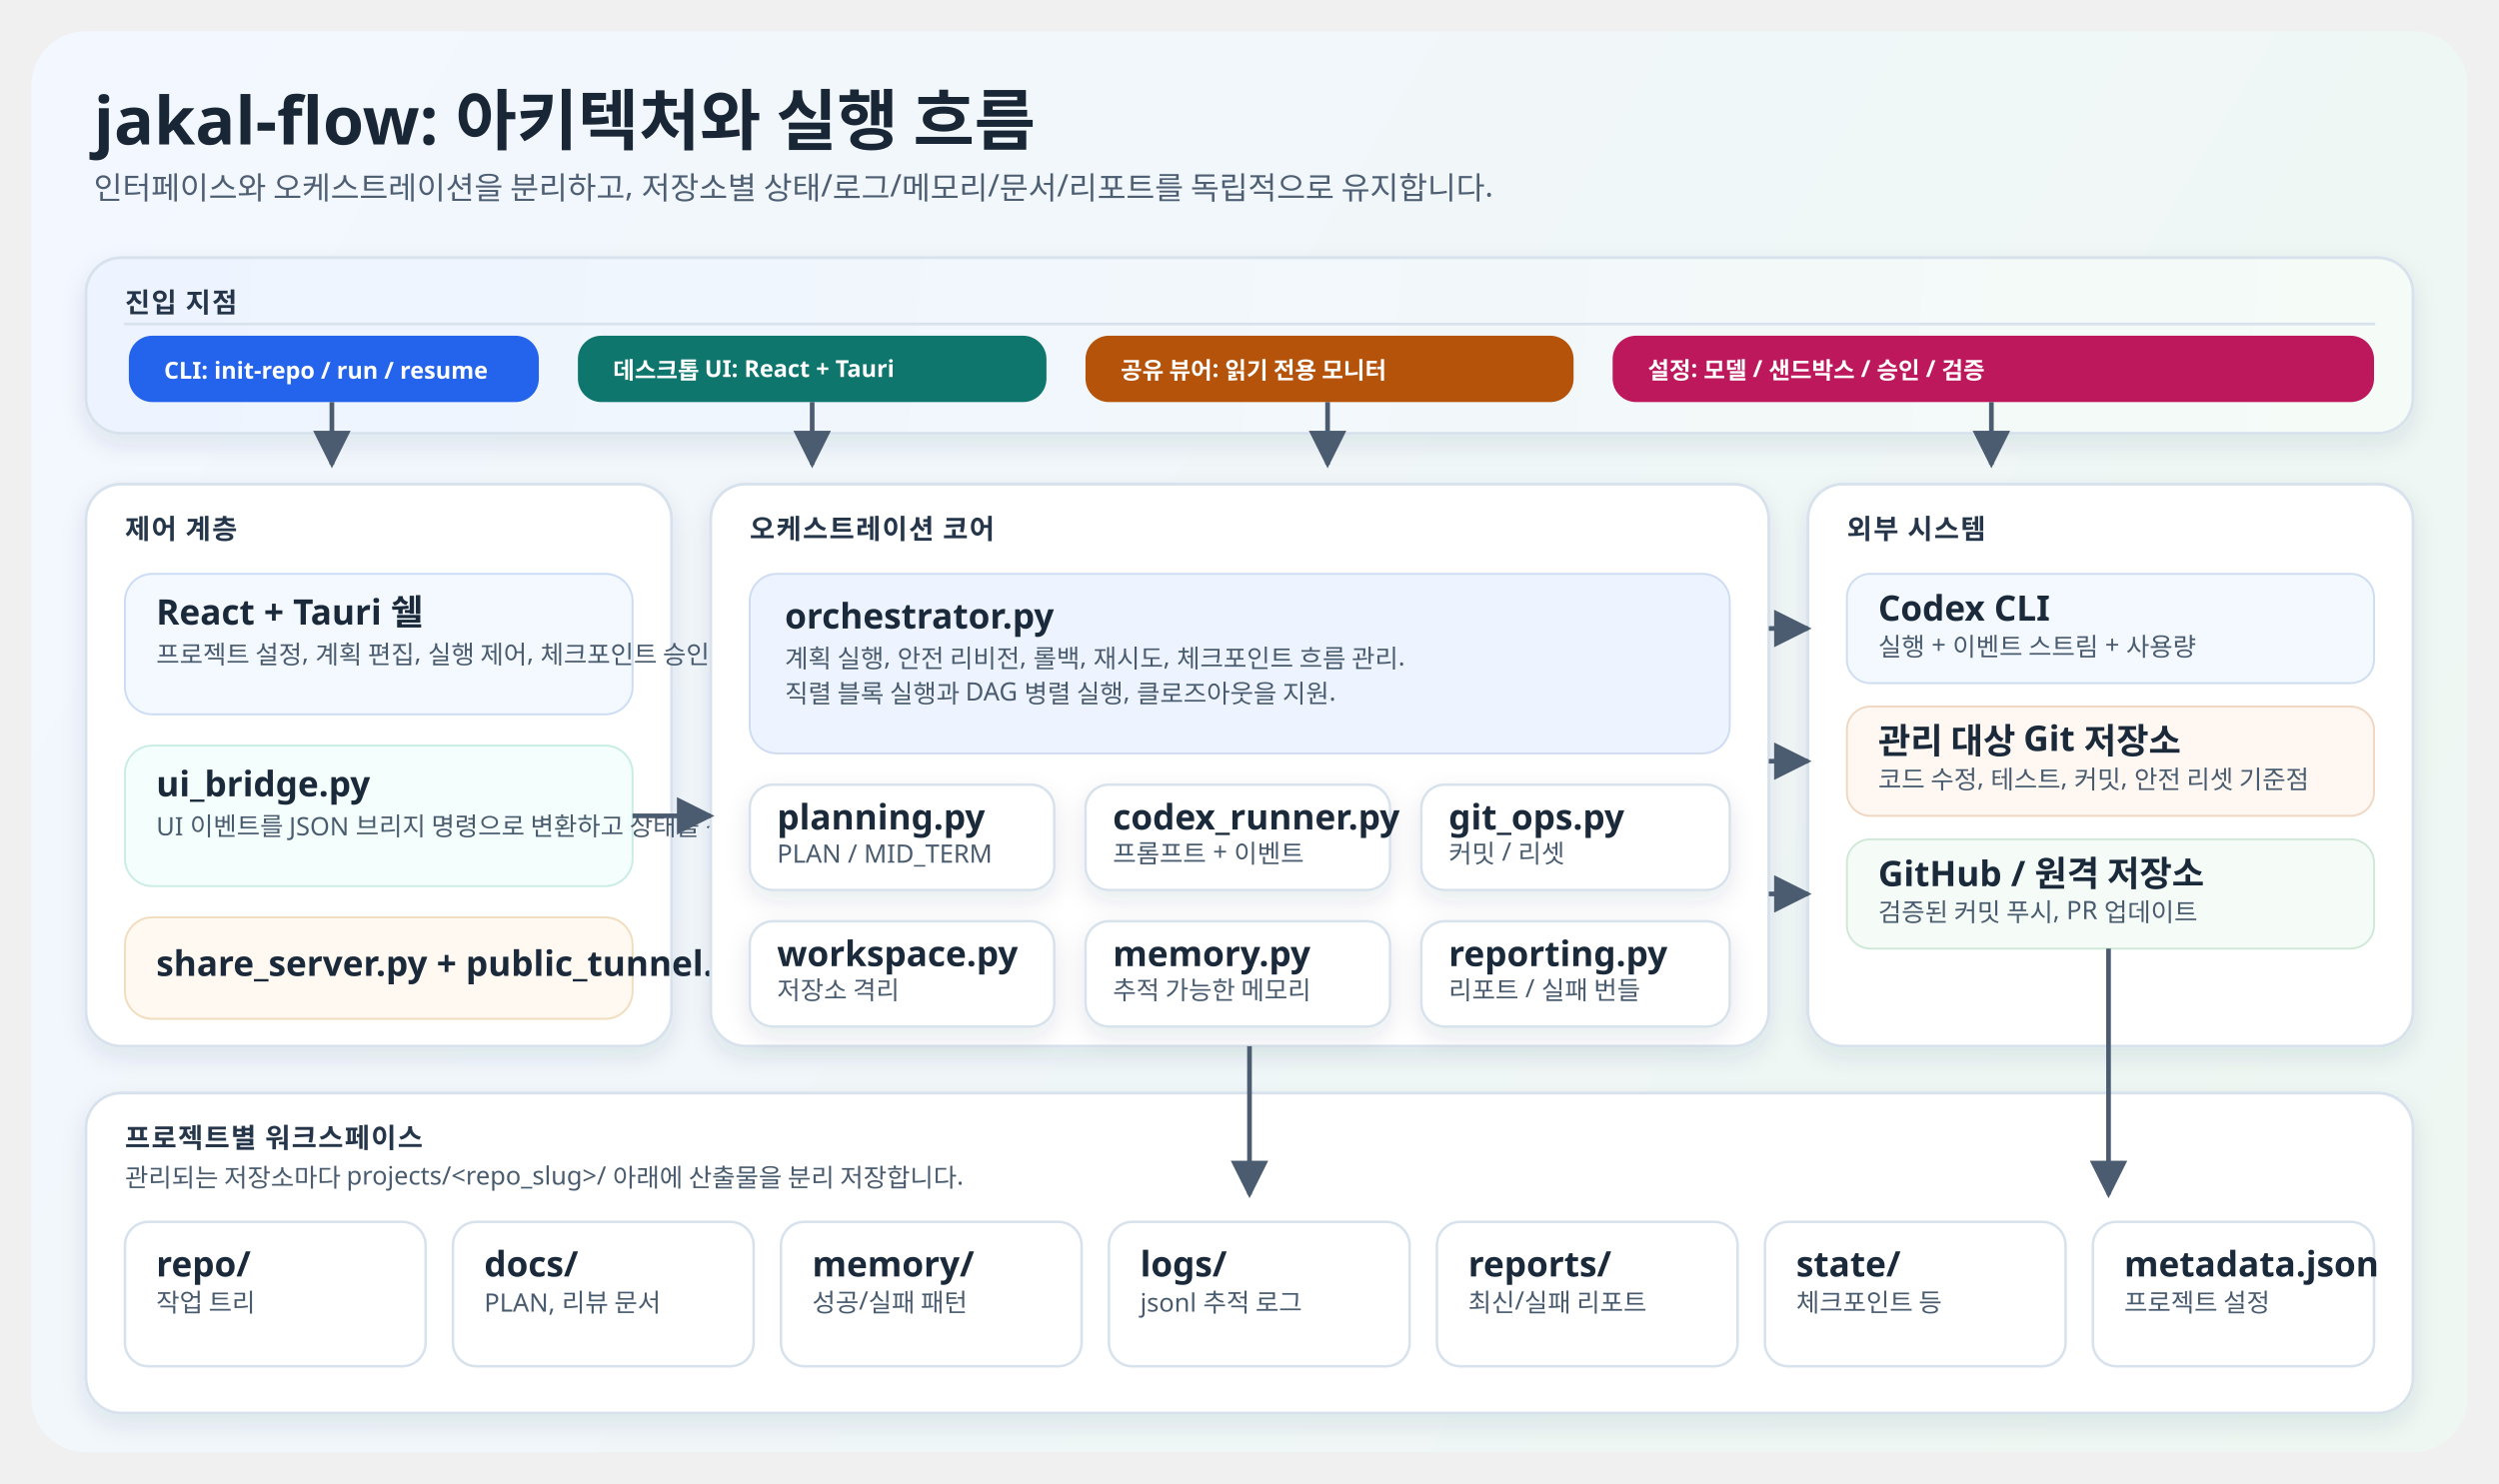
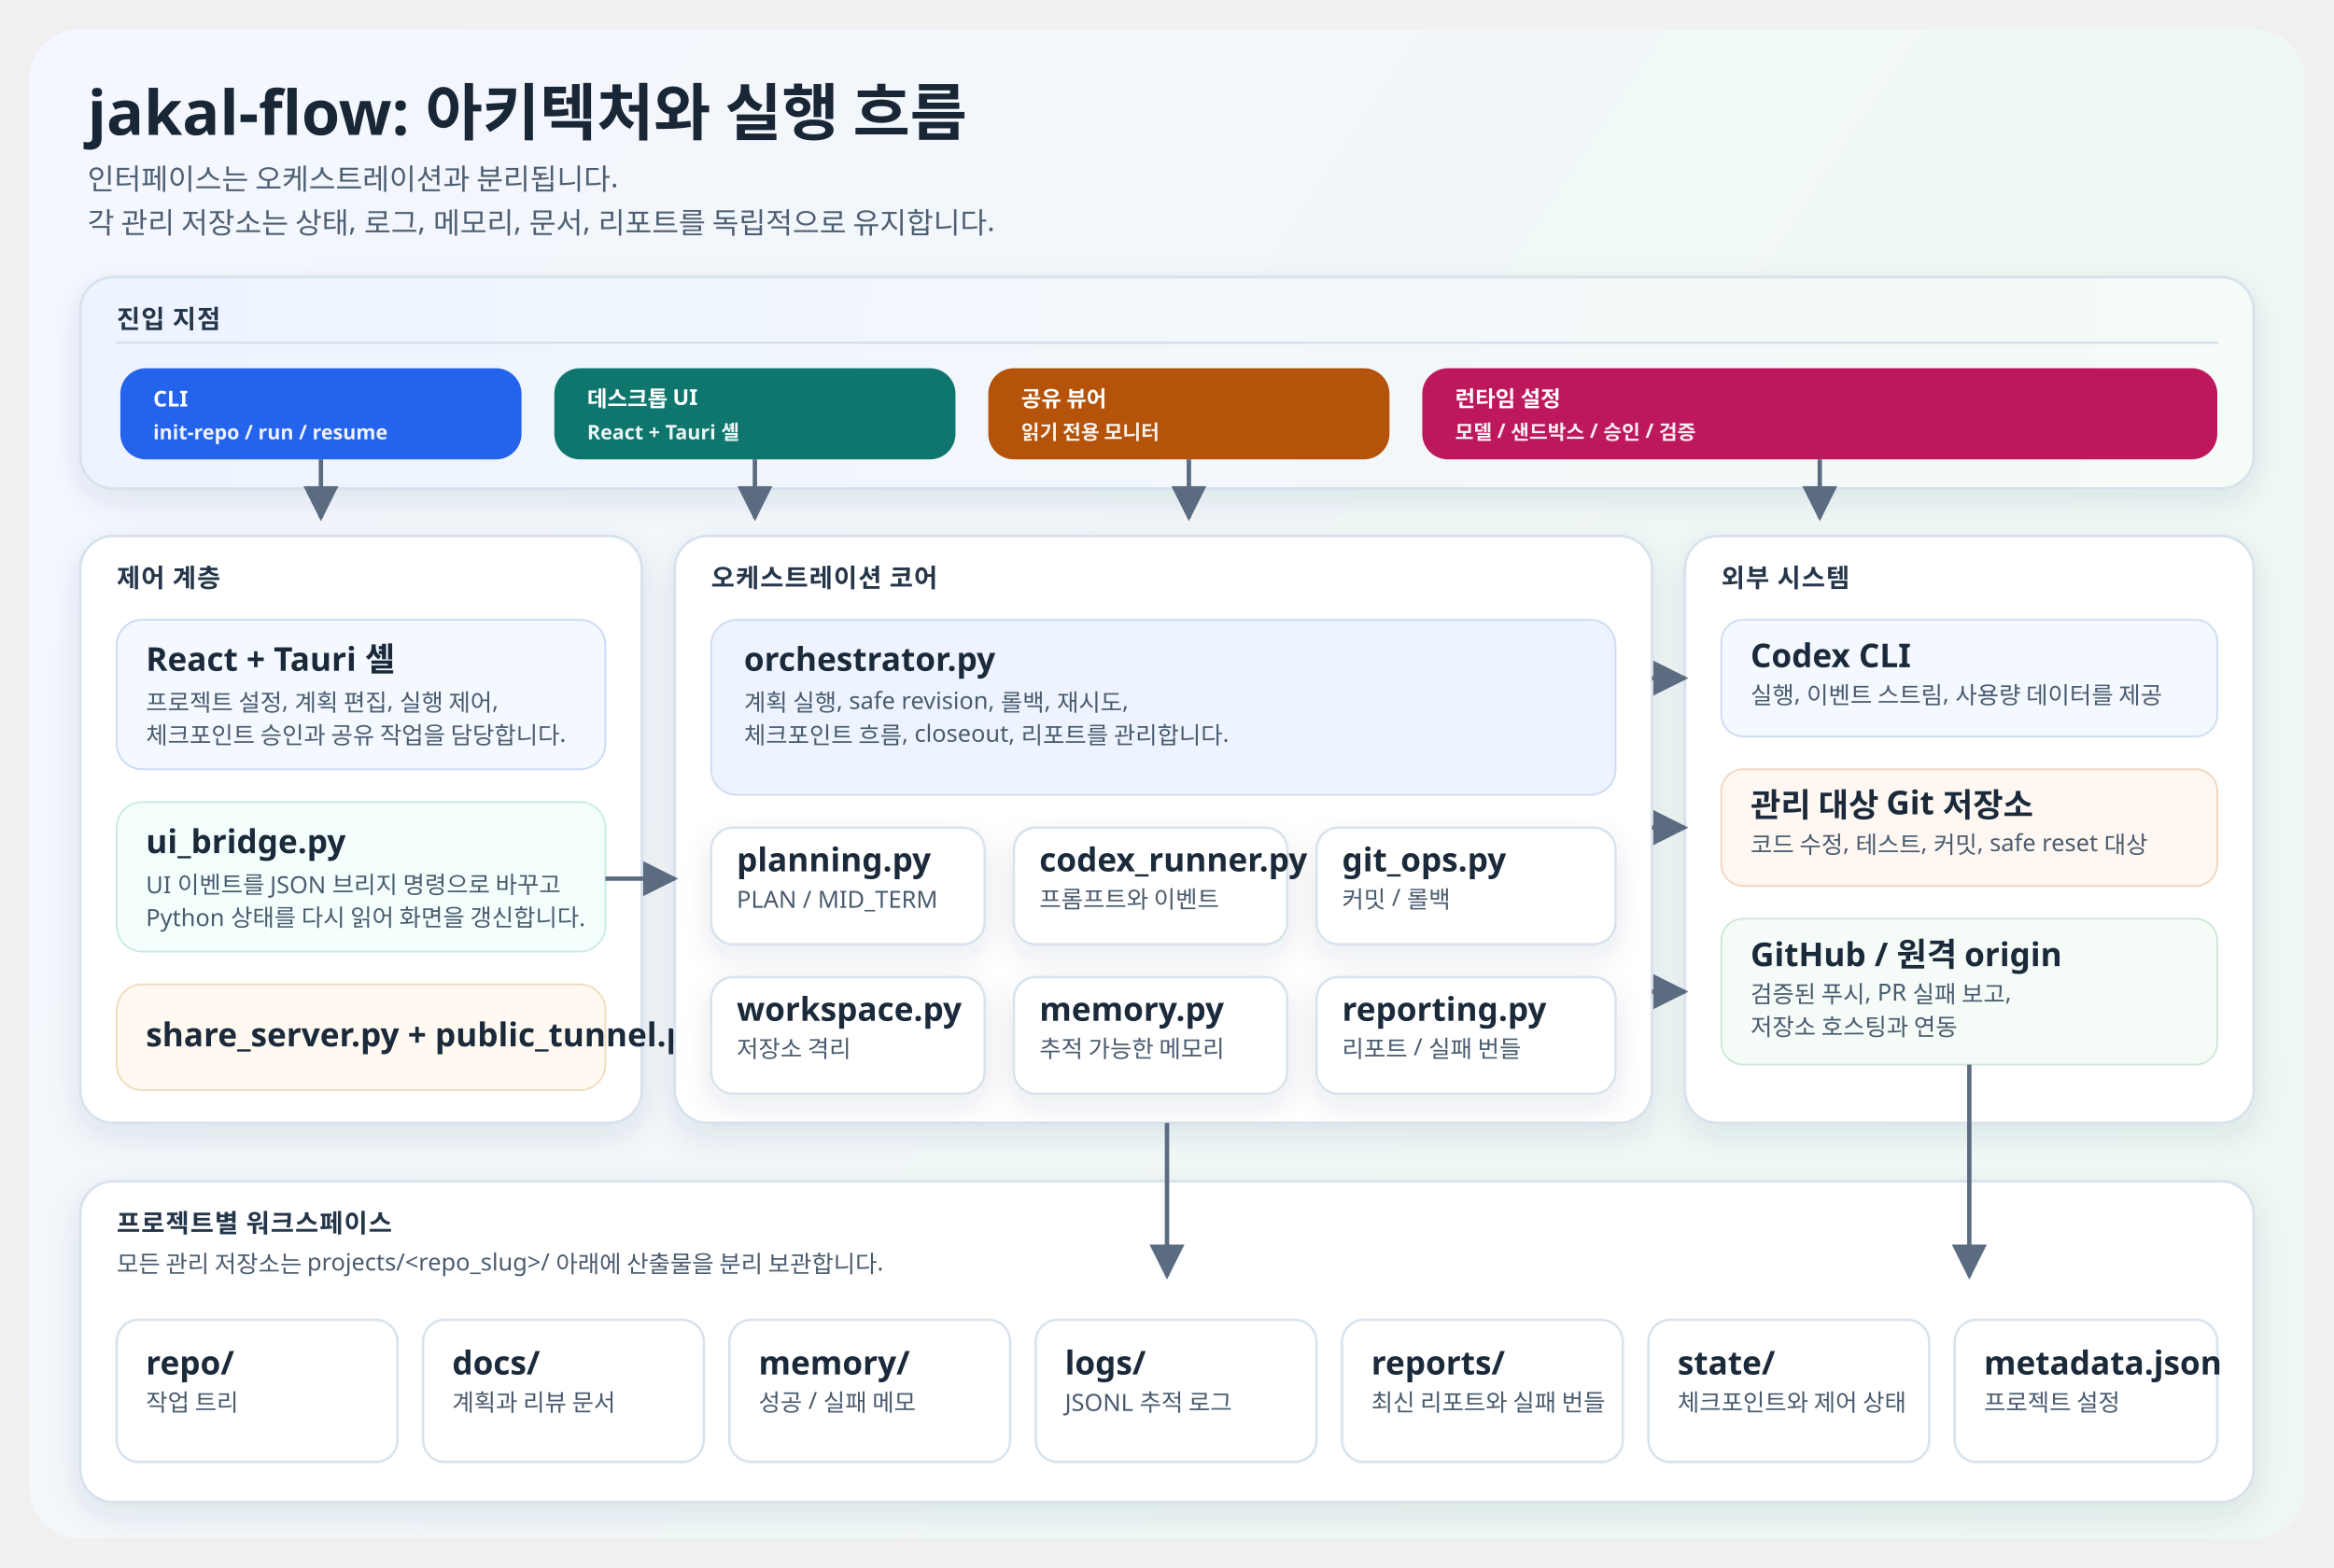
- <svg xmlns="http://www.w3.org/2000/svg" width="1280" height="760" viewBox="0 0 1280 760" fill="none" role="img" aria-labelledby="title desc">
+ <svg xmlns="http://www.w3.org/2000/svg" width="1280" height="860" viewBox="0 0 1280 860" fill="none" role="img" aria-labelledby="title desc">
  <defs>
-     <linearGradient id="bg" x1="70" y1="40" x2="1210" y2="720" gradientUnits="userSpaceOnUse">
-       <stop offset="0" stop-color="#F3F7FF" />
-       <stop offset="1" stop-color="#EEF7F2" />
+     <linearGradient id="bg" x1="48" y1="30" x2="1232" y2="820" gradientUnits="userSpaceOnUse">
+       <stop offset="0" stop-color="#F4F7FF" />
+       <stop offset="1" stop-color="#EEF8F2" />
    </linearGradient>
-     <linearGradient id="headerBand" x1="44" y1="132" x2="1236" y2="222" gradientUnits="userSpaceOnUse">
+     <linearGradient id="band" x1="52" y1="152" x2="1228" y2="256" gradientUnits="userSpaceOnUse">
      <stop offset="0" stop-color="#EEF4FF" />
      <stop offset="1" stop-color="#F5FBF7" />
    </linearGradient>
-     <filter id="softShadow" x="-20%" y="-20%" width="140%" height="160%">
-       <feDropShadow dx="0" dy="5" stdDeviation="6" flood-color="#25364A" flood-opacity="0.1" />
+     <filter id="shadow" x="-20%" y="-20%" width="140%" height="160%">
+       <feDropShadow dx="0" dy="6" stdDeviation="8" flood-color="#25364A" flood-opacity="0.10" />
    </filter>
    <marker id="arrow" viewBox="0 0 10 10" refX="9" refY="5" markerWidth="8" markerHeight="8" orient="auto">
-       <path d="M0 0L10 5L0 10Z" fill="#4B5B70" />
+       <path d="M0 0L10 5L0 10Z" fill="#5B6B80" />
    </marker>
    <style>
      .title { font: 700 34px 'Noto Sans KR', 'Malgun Gothic', 'Segoe UI', sans-serif; fill: #192635; }
      .subtitle { font: 500 16px 'Noto Sans KR', 'Malgun Gothic', 'Segoe UI', sans-serif; fill: #4E5F73; }
-       .section { font: 700 14px 'Noto Sans KR', 'Malgun Gothic', 'Segoe UI', sans-serif; fill: #25364A; letter-spacing: 0.05em; }
+       .section { font: 700 14px 'Noto Sans KR', 'Malgun Gothic', 'Segoe UI', sans-serif; fill: #25364A; letter-spacing: 0.04em; }
      .boxTitle { font: 700 18px 'Noto Sans KR', 'Malgun Gothic', 'Segoe UI', sans-serif; fill: #1B2A3A; }
      .body { font: 500 13px 'Noto Sans KR', 'Malgun Gothic', 'Segoe UI', sans-serif; fill: #495B6E; }
-       .chip { font: 700 12px 'Noto Sans KR', 'Malgun Gothic', 'Segoe UI', sans-serif; fill: #FFFFFF; }
-       .panel { fill: #FFFFFF; stroke: #D8E2EC; stroke-width: 1.5; filter: url(#softShadow); }
-       .subpanel { fill: #FFFFFF; stroke: #D8E2EC; stroke-width: 1.3; filter: url(#softShadow); }
+       .chipLabel { font: 700 12px 'Noto Sans KR', 'Malgun Gothic', 'Segoe UI', sans-serif; fill: #FFFFFF; }
+       .chipSub { font: 600 11px 'Noto Sans KR', 'Malgun Gothic', 'Segoe UI', sans-serif; fill: rgba(255,255,255,0.92); }
+       .panel { fill: #FFFFFF; stroke: #D8E2EC; stroke-width: 1.5; filter: url(#shadow); }
+       .subpanel { fill: #FFFFFF; stroke: #D8E2EC; stroke-width: 1.3; filter: url(#shadow); }
      .soft { fill: #FFFFFF; stroke: #D8E2EC; stroke-width: 1.3; }
-       .sectionBand { fill: url(#headerBand); stroke: #D8E2EC; stroke-width: 1.5; filter: url(#softShadow); }
-       .line { stroke: #4B5B70; stroke-width: 2.4; fill: none; marker-end: url(#arrow); }
+       .sectionBand { fill: url(#band); stroke: #D8E2EC; stroke-width: 1.5; filter: url(#shadow); }
+       .line { stroke: #5B6B80; stroke-width: 2.4; fill: none; marker-end: url(#arrow); }
      .divider { stroke: #D8E2EC; stroke-width: 1.4; stroke-linecap: round; }
    </style>
  </defs>
-   <rect x="16" y="16" width="1248" height="728" rx="28" fill="url(#bg)" />
+   <rect x="16" y="16" width="1248" height="828" rx="28" fill="url(#bg)" />
  <text x="48" y="74" class="title">jakal-flow: 아키텍처와 실행 흐름</text>
-   <text x="48" y="102" class="subtitle">인터페이스와 오케스트레이션을 분리하고, 저장소별 상태/로그/메모리/문서/리포트를 독립적으로 유지합니다.</text>
-   <rect x="44" y="132" width="1192" height="90" rx="18" class="sectionBand" />
-   <line x1="64" y1="166" x2="1216" y2="166" class="divider" />
-   <text x="64" y="160" class="section">진입 지점</text>
-   <rect x="66" y="172" width="210" height="34" rx="12" fill="#2463EB" />
-   <text x="84" y="194" class="chip">CLI: init-repo / run / resume</text>
-   <rect x="296" y="172" width="240" height="34" rx="12" fill="#0F766E" />
-   <text x="314" y="194" class="chip">데스크톱 UI: React + Tauri</text>
-   <rect x="556" y="172" width="250" height="34" rx="12" fill="#B45309" />
-   <text x="574" y="194" class="chip">공유 뷰어: 읽기 전용 모니터</text>
-   <rect x="826" y="172" width="390" height="34" rx="12" fill="#BE185D" />
-   <text x="844" y="194" class="chip">설정: 모델 / 샌드박스 / 승인 / 검증</text>
-   <rect x="44" y="248" width="300" height="288" rx="18" class="panel" />
-   <text x="64" y="276" class="section">제어 계층</text>
-   <rect x="64" y="294" width="260" height="72" rx="14" fill="#F4F8FF" stroke="#CBDCF5" />
-   <text x="80" y="320" class="boxTitle">React + Tauri 쉘</text>
-   <text x="80" y="340" class="body">프로젝트 설정, 계획 편집, 실행 제어, 체크포인트 승인.</text>
-   <rect x="64" y="382" width="260" height="72" rx="14" fill="#F4FFFD" stroke="#C9ECE4" />
-   <text x="80" y="408" class="boxTitle">ui_bridge.py</text>
-   <text x="80" y="428" class="body">UI 이벤트를 JSON 브리지 명령으로 변환하고 상태를 갱신.</text>
-   <rect x="64" y="470" width="260" height="52" rx="14" fill="#FFF9F1" stroke="#F0DDBE" />
-   <text x="80" y="500" class="boxTitle">share_server.py + public_tunnel.py</text>
-   <rect x="364" y="248" width="542" height="288" rx="18" class="panel" />
-   <text x="384" y="276" class="section">오케스트레이션 코어</text>
-   <rect x="384" y="294" width="502" height="92" rx="14" fill="#EEF4FF" stroke="#CDDCF3" />
-   <text x="402" y="322" class="boxTitle">orchestrator.py</text>
-   <text x="402" y="342" class="body">계획 실행, 안전 리비전, 롤백, 재시도, 체크포인트 흐름 관리.</text>
-   <text x="402" y="360" class="body">직렬 블록 실행과 DAG 병렬 실행, 클로즈아웃을 지원.</text>
-   <rect x="384" y="402" width="156" height="54" rx="12" class="subpanel" />
-   <text x="398" y="425" class="boxTitle">planning.py</text>
-   <text x="398" y="442" class="body">PLAN / MID_TERM</text>
-   <rect x="556" y="402" width="156" height="54" rx="12" class="subpanel" />
-   <text x="570" y="425" class="boxTitle">codex_runner.py</text>
-   <text x="570" y="442" class="body">프롬프트 + 이벤트</text>
-   <rect x="728" y="402" width="158" height="54" rx="12" class="subpanel" />
-   <text x="742" y="425" class="boxTitle">git_ops.py</text>
-   <text x="742" y="442" class="body">커밋 / 리셋</text>
-   <rect x="384" y="472" width="156" height="54" rx="12" class="subpanel" />
-   <text x="398" y="495" class="boxTitle">workspace.py</text>
-   <text x="398" y="512" class="body">저장소 격리</text>
-   <rect x="556" y="472" width="156" height="54" rx="12" class="subpanel" />
-   <text x="570" y="495" class="boxTitle">memory.py</text>
-   <text x="570" y="512" class="body">추적 가능한 메모리</text>
-   <rect x="728" y="472" width="158" height="54" rx="12" class="subpanel" />
-   <text x="742" y="495" class="boxTitle">reporting.py</text>
-   <text x="742" y="512" class="body">리포트 / 실패 번들</text>
-   <rect x="926" y="248" width="310" height="288" rx="18" class="panel" />
-   <text x="946" y="276" class="section">외부 시스템</text>
-   <rect x="946" y="294" width="270" height="56" rx="12" fill="#F4F8FF" stroke="#CFDDF1" />
-   <text x="962" y="318" class="boxTitle">Codex CLI</text>
-   <text x="962" y="336" class="body">실행 + 이벤트 스트림 + 사용량</text>
-   <rect x="946" y="362" width="270" height="56" rx="12" fill="#FFF8F2" stroke="#F0D7C2" />
-   <text x="962" y="386" class="boxTitle">관리 대상 Git 저장소</text>
-   <text x="962" y="404" class="body">코드 수정, 테스트, 커밋, 안전 리셋 기준점</text>
-   <rect x="946" y="430" width="270" height="56" rx="12" fill="#F5FBF7" stroke="#CFE8D7" />
-   <text x="962" y="454" class="boxTitle">GitHub / 원격 저장소</text>
-   <text x="962" y="472" class="body">검증된 커밋 푸시, PR 업데이트</text>
-   <rect x="44" y="560" width="1192" height="164" rx="18" class="panel" />
-   <text x="64" y="588" class="section">프로젝트별 워크스페이스</text>
-   <text x="64" y="608" class="body">관리되는 저장소마다 projects/&lt;repo_slug&gt;/ 아래에 산출물을 분리 저장합니다.</text>
-   <rect x="64" y="626" width="154" height="74" rx="12" class="soft" />
-   <text x="80" y="654" class="boxTitle">repo/</text>
-   <text x="80" y="672" class="body">작업 트리</text>
-   <rect x="232" y="626" width="154" height="74" rx="12" class="soft" />
-   <text x="248" y="654" class="boxTitle">docs/</text>
-   <text x="248" y="672" class="body">PLAN, 리뷰 문서</text>
-   <rect x="400" y="626" width="154" height="74" rx="12" class="soft" />
-   <text x="416" y="654" class="boxTitle">memory/</text>
-   <text x="416" y="672" class="body">성공/실패 패턴</text>
-   <rect x="568" y="626" width="154" height="74" rx="12" class="soft" />
-   <text x="584" y="654" class="boxTitle">logs/</text>
-   <text x="584" y="672" class="body">jsonl 추적 로그</text>
-   <rect x="736" y="626" width="154" height="74" rx="12" class="soft" />
-   <text x="752" y="654" class="boxTitle">reports/</text>
-   <text x="752" y="672" class="body">최신/실패 리포트</text>
-   <rect x="904" y="626" width="154" height="74" rx="12" class="soft" />
-   <text x="920" y="654" class="boxTitle">state/</text>
-   <text x="920" y="672" class="body">체크포인트 등</text>
-   <rect x="1072" y="626" width="144" height="74" rx="12" class="soft" />
-   <text x="1088" y="654" class="boxTitle">metadata.json</text>
-   <text x="1088" y="672" class="body">프로젝트 설정</text>
-   <path d="M170 206V238" class="line" />
-   <path d="M416 206V238" class="line" />
-   <path d="M680 206V238" class="line" />
-   <path d="M1020 206V238" class="line" />
-   <path d="M324 418H364" class="line" />
-   <path d="M906 322H926" class="line" />
-   <path d="M906 390H926" class="line" />
-   <path d="M906 458H926" class="line" />
-   <path d="M640 536V612" class="line" />
-   <path d="M1080 486V612" class="line" />
+   <text x="48" y="104" class="subtitle">인터페이스는 오케스트레이션과 분리됩니다.</text>
+   <text x="48" y="128" class="subtitle">각 관리 저장소는 상태, 로그, 메모리, 문서, 리포트를 독립적으로 유지합니다.</text>
+   <rect x="44" y="152" width="1192" height="116" rx="18" class="sectionBand" />
+   <line x1="64" y1="188" x2="1216" y2="188" class="divider" />
+   <text x="64" y="180" class="section">진입 지점</text>
+   <rect x="66" y="202" width="220" height="50" rx="14" fill="#2463EB" />
+   <text x="84" y="223" class="chipLabel">CLI</text>
+   <text x="84" y="241" class="chipSub">init-repo / run / resume</text>
+   <rect x="304" y="202" width="220" height="50" rx="14" fill="#0F766E" />
+   <text x="322" y="223" class="chipLabel">데스크톱 UI</text>
+   <text x="322" y="241" class="chipSub">React + Tauri 셸</text>
+   <rect x="542" y="202" width="220" height="50" rx="14" fill="#B45309" />
+   <text x="560" y="223" class="chipLabel">공유 뷰어</text>
+   <text x="560" y="241" class="chipSub">읽기 전용 모니터</text>
+   <rect x="780" y="202" width="436" height="50" rx="14" fill="#BE185D" />
+   <text x="798" y="223" class="chipLabel">런타임 설정</text>
+   <text x="798" y="241" class="chipSub">모델 / 샌드박스 / 승인 / 검증</text>
+   <rect x="44" y="294" width="308" height="322" rx="18" class="panel" />
+   <text x="64" y="322" class="section">제어 계층</text>
+   <rect x="64" y="340" width="268" height="82" rx="14" fill="#F4F8FF" stroke="#CBDCF5" />
+   <text x="80" y="368" class="boxTitle">React + Tauri 셸</text>
+   <text x="80" y="390" class="body">프로젝트 설정, 계획 편집, 실행 제어,</text>
+   <text x="80" y="408" class="body">체크포인트 승인과 공유 작업을 담당합니다.</text>
+   <rect x="64" y="440" width="268" height="82" rx="14" fill="#F4FFFD" stroke="#C9ECE4" />
+   <text x="80" y="468" class="boxTitle">ui_bridge.py</text>
+   <text x="80" y="490" class="body">UI 이벤트를 JSON 브리지 명령으로 바꾸고</text>
+   <text x="80" y="508" class="body">Python 상태를 다시 읽어 화면을 갱신합니다.</text>
+   <rect x="64" y="540" width="268" height="58" rx="14" fill="#FFF9F1" stroke="#F0DDBE" />
+   <text x="80" y="574" class="boxTitle">share_server.py + public_tunnel.py</text>
+   <rect x="370" y="294" width="536" height="322" rx="18" class="panel" />
+   <text x="390" y="322" class="section">오케스트레이션 코어</text>
+   <rect x="390" y="340" width="496" height="96" rx="14" fill="#EEF4FF" stroke="#CDDCF3" />
+   <text x="408" y="368" class="boxTitle">orchestrator.py</text>
+   <text x="408" y="390" class="body">계획 실행, safe revision, 롤백, 재시도,</text>
+   <text x="408" y="408" class="body">체크포인트 흐름, closeout, 리포트를 관리합니다.</text>
+   <rect x="390" y="454" width="150" height="64" rx="12" class="subpanel" />
+   <text x="404" y="478" class="boxTitle">planning.py</text>
+   <text x="404" y="498" class="body">PLAN / MID_TERM</text>
+   <rect x="556" y="454" width="150" height="64" rx="12" class="subpanel" />
+   <text x="570" y="478" class="boxTitle">codex_runner.py</text>
+   <text x="570" y="498" class="body">프롬프트와 이벤트</text>
+   <rect x="722" y="454" width="164" height="64" rx="12" class="subpanel" />
+   <text x="736" y="478" class="boxTitle">git_ops.py</text>
+   <text x="736" y="498" class="body">커밋 / 롤백</text>
+   <rect x="390" y="536" width="150" height="64" rx="12" class="subpanel" />
+   <text x="404" y="560" class="boxTitle">workspace.py</text>
+   <text x="404" y="580" class="body">저장소 격리</text>
+   <rect x="556" y="536" width="150" height="64" rx="12" class="subpanel" />
+   <text x="570" y="560" class="boxTitle">memory.py</text>
+   <text x="570" y="580" class="body">추적 가능한 메모리</text>
+   <rect x="722" y="536" width="164" height="64" rx="12" class="subpanel" />
+   <text x="736" y="560" class="boxTitle">reporting.py</text>
+   <text x="736" y="580" class="body">리포트 / 실패 번들</text>
+   <rect x="924" y="294" width="312" height="322" rx="18" class="panel" />
+   <text x="944" y="322" class="section">외부 시스템</text>
+   <rect x="944" y="340" width="272" height="64" rx="12" fill="#F4F8FF" stroke="#CFDDF1" />
+   <text x="960" y="366" class="boxTitle">Codex CLI</text>
+   <text x="960" y="386" class="body">실행, 이벤트 스트림, 사용량 데이터를 제공</text>
+   <rect x="944" y="422" width="272" height="64" rx="12" fill="#FFF8F2" stroke="#F0D7C2" />
+   <text x="960" y="448" class="boxTitle">관리 대상 Git 저장소</text>
+   <text x="960" y="468" class="body">코드 수정, 테스트, 커밋, safe reset 대상</text>
+   <rect x="944" y="504" width="272" height="80" rx="12" fill="#F5FBF7" stroke="#CFE8D7" />
+   <text x="960" y="530" class="boxTitle">GitHub / 원격 origin</text>
+   <text x="960" y="550" class="body">검증된 푸시, PR 실패 보고,</text>
+   <text x="960" y="568" class="body">저장소 호스팅과 연동</text>
+   <rect x="44" y="648" width="1192" height="176" rx="18" class="panel" />
+   <text x="64" y="676" class="section">프로젝트별 워크스페이스</text>
+   <text x="64" y="698" class="body">모든 관리 저장소는 projects/&lt;repo_slug&gt;/ 아래에 산출물을 분리 보관합니다.</text>
+   <rect x="64" y="724" width="154" height="78" rx="12" class="soft" />
+   <text x="80" y="754" class="boxTitle">repo/</text>
+   <text x="80" y="774" class="body">작업 트리</text>
+   <rect x="232" y="724" width="154" height="78" rx="12" class="soft" />
+   <text x="248" y="754" class="boxTitle">docs/</text>
+   <text x="248" y="774" class="body">계획과 리뷰 문서</text>
+   <rect x="400" y="724" width="154" height="78" rx="12" class="soft" />
+   <text x="416" y="754" class="boxTitle">memory/</text>
+   <text x="416" y="774" class="body">성공 / 실패 메모</text>
+   <rect x="568" y="724" width="154" height="78" rx="12" class="soft" />
+   <text x="584" y="754" class="boxTitle">logs/</text>
+   <text x="584" y="774" class="body">JSONL 추적 로그</text>
+   <rect x="736" y="724" width="154" height="78" rx="12" class="soft" />
+   <text x="752" y="754" class="boxTitle">reports/</text>
+   <text x="752" y="774" class="body">최신 리포트와 실패 번들</text>
+   <rect x="904" y="724" width="154" height="78" rx="12" class="soft" />
+   <text x="920" y="754" class="boxTitle">state/</text>
+   <text x="920" y="774" class="body">체크포인트와 제어 상태</text>
+   <rect x="1072" y="724" width="144" height="78" rx="12" class="soft" />
+   <text x="1088" y="754" class="boxTitle">metadata.json</text>
+   <text x="1088" y="774" class="body">프로젝트 설정</text>
+   <path d="M176 252V284" class="line" />
+   <path d="M414 252V284" class="line" />
+   <path d="M652 252V284" class="line" />
+   <path d="M998 252V284" class="line" />
+   <path d="M332 482H370" class="line" />
+   <path d="M906 372H924" class="line" />
+   <path d="M906 454H924" class="line" />
+   <path d="M906 544H924" class="line" />
+   <path d="M640 616V700" class="line" />
+   <path d="M1080 584V700" class="line" />
</svg>
